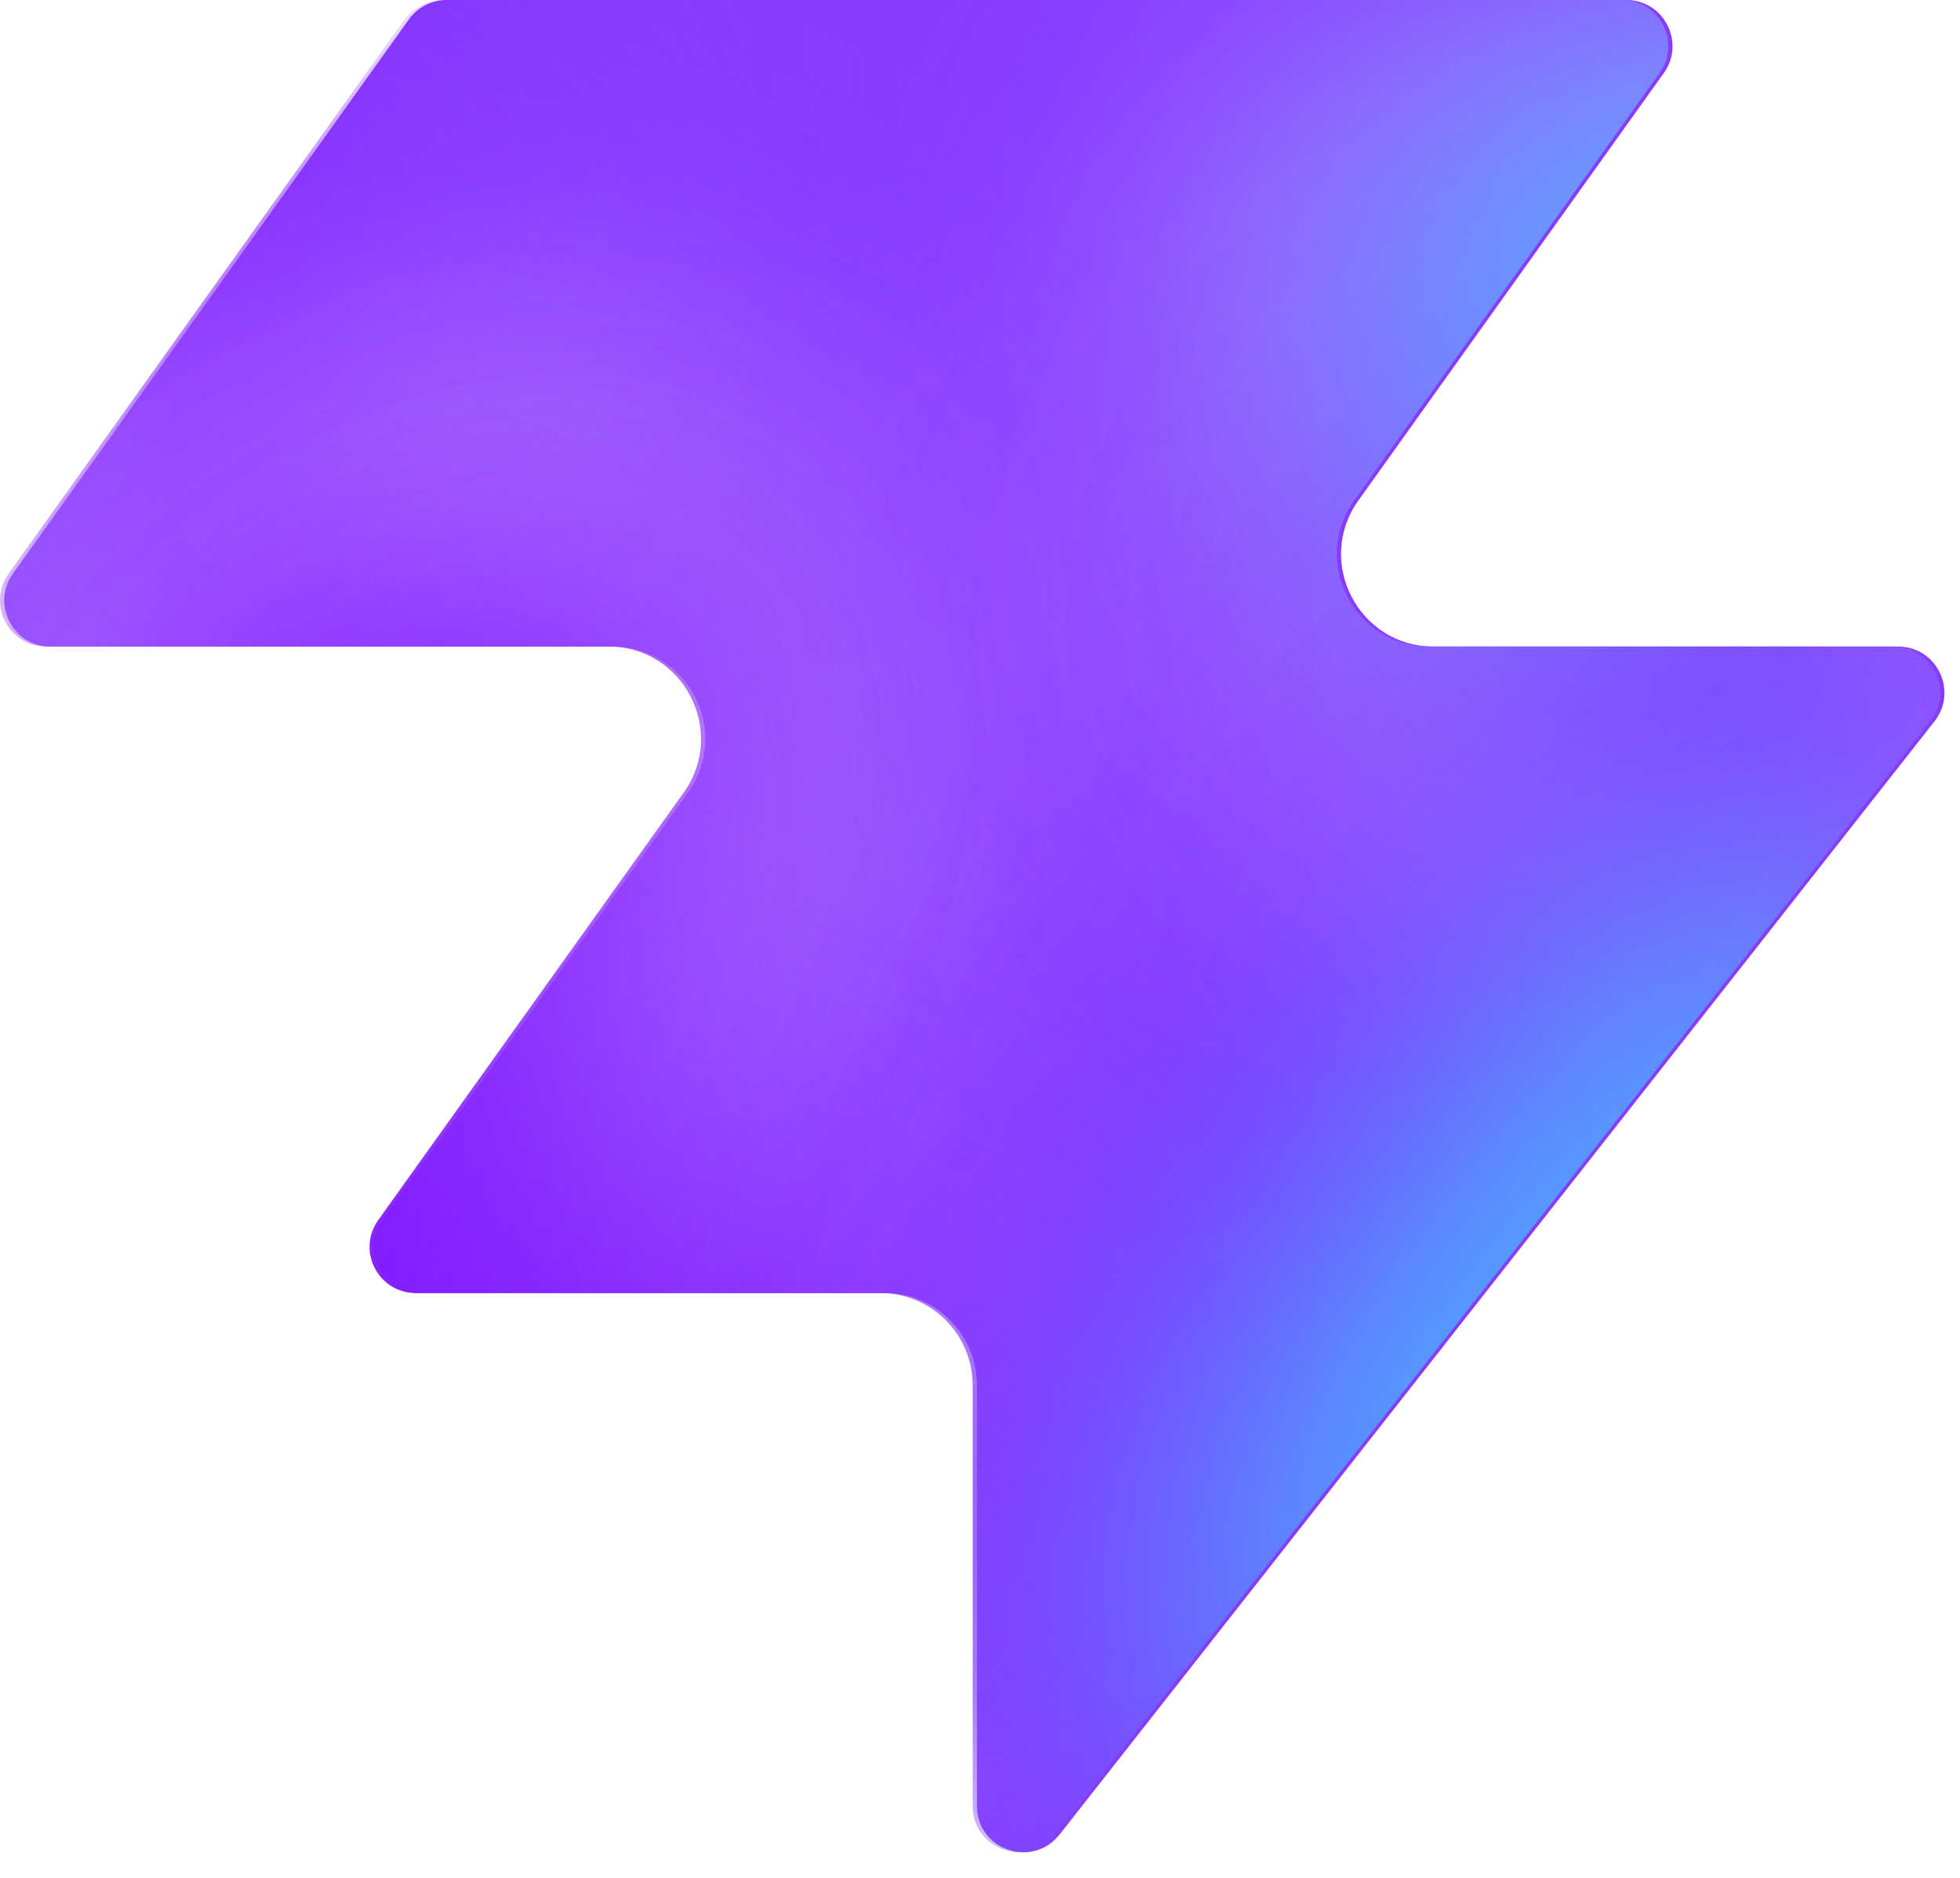
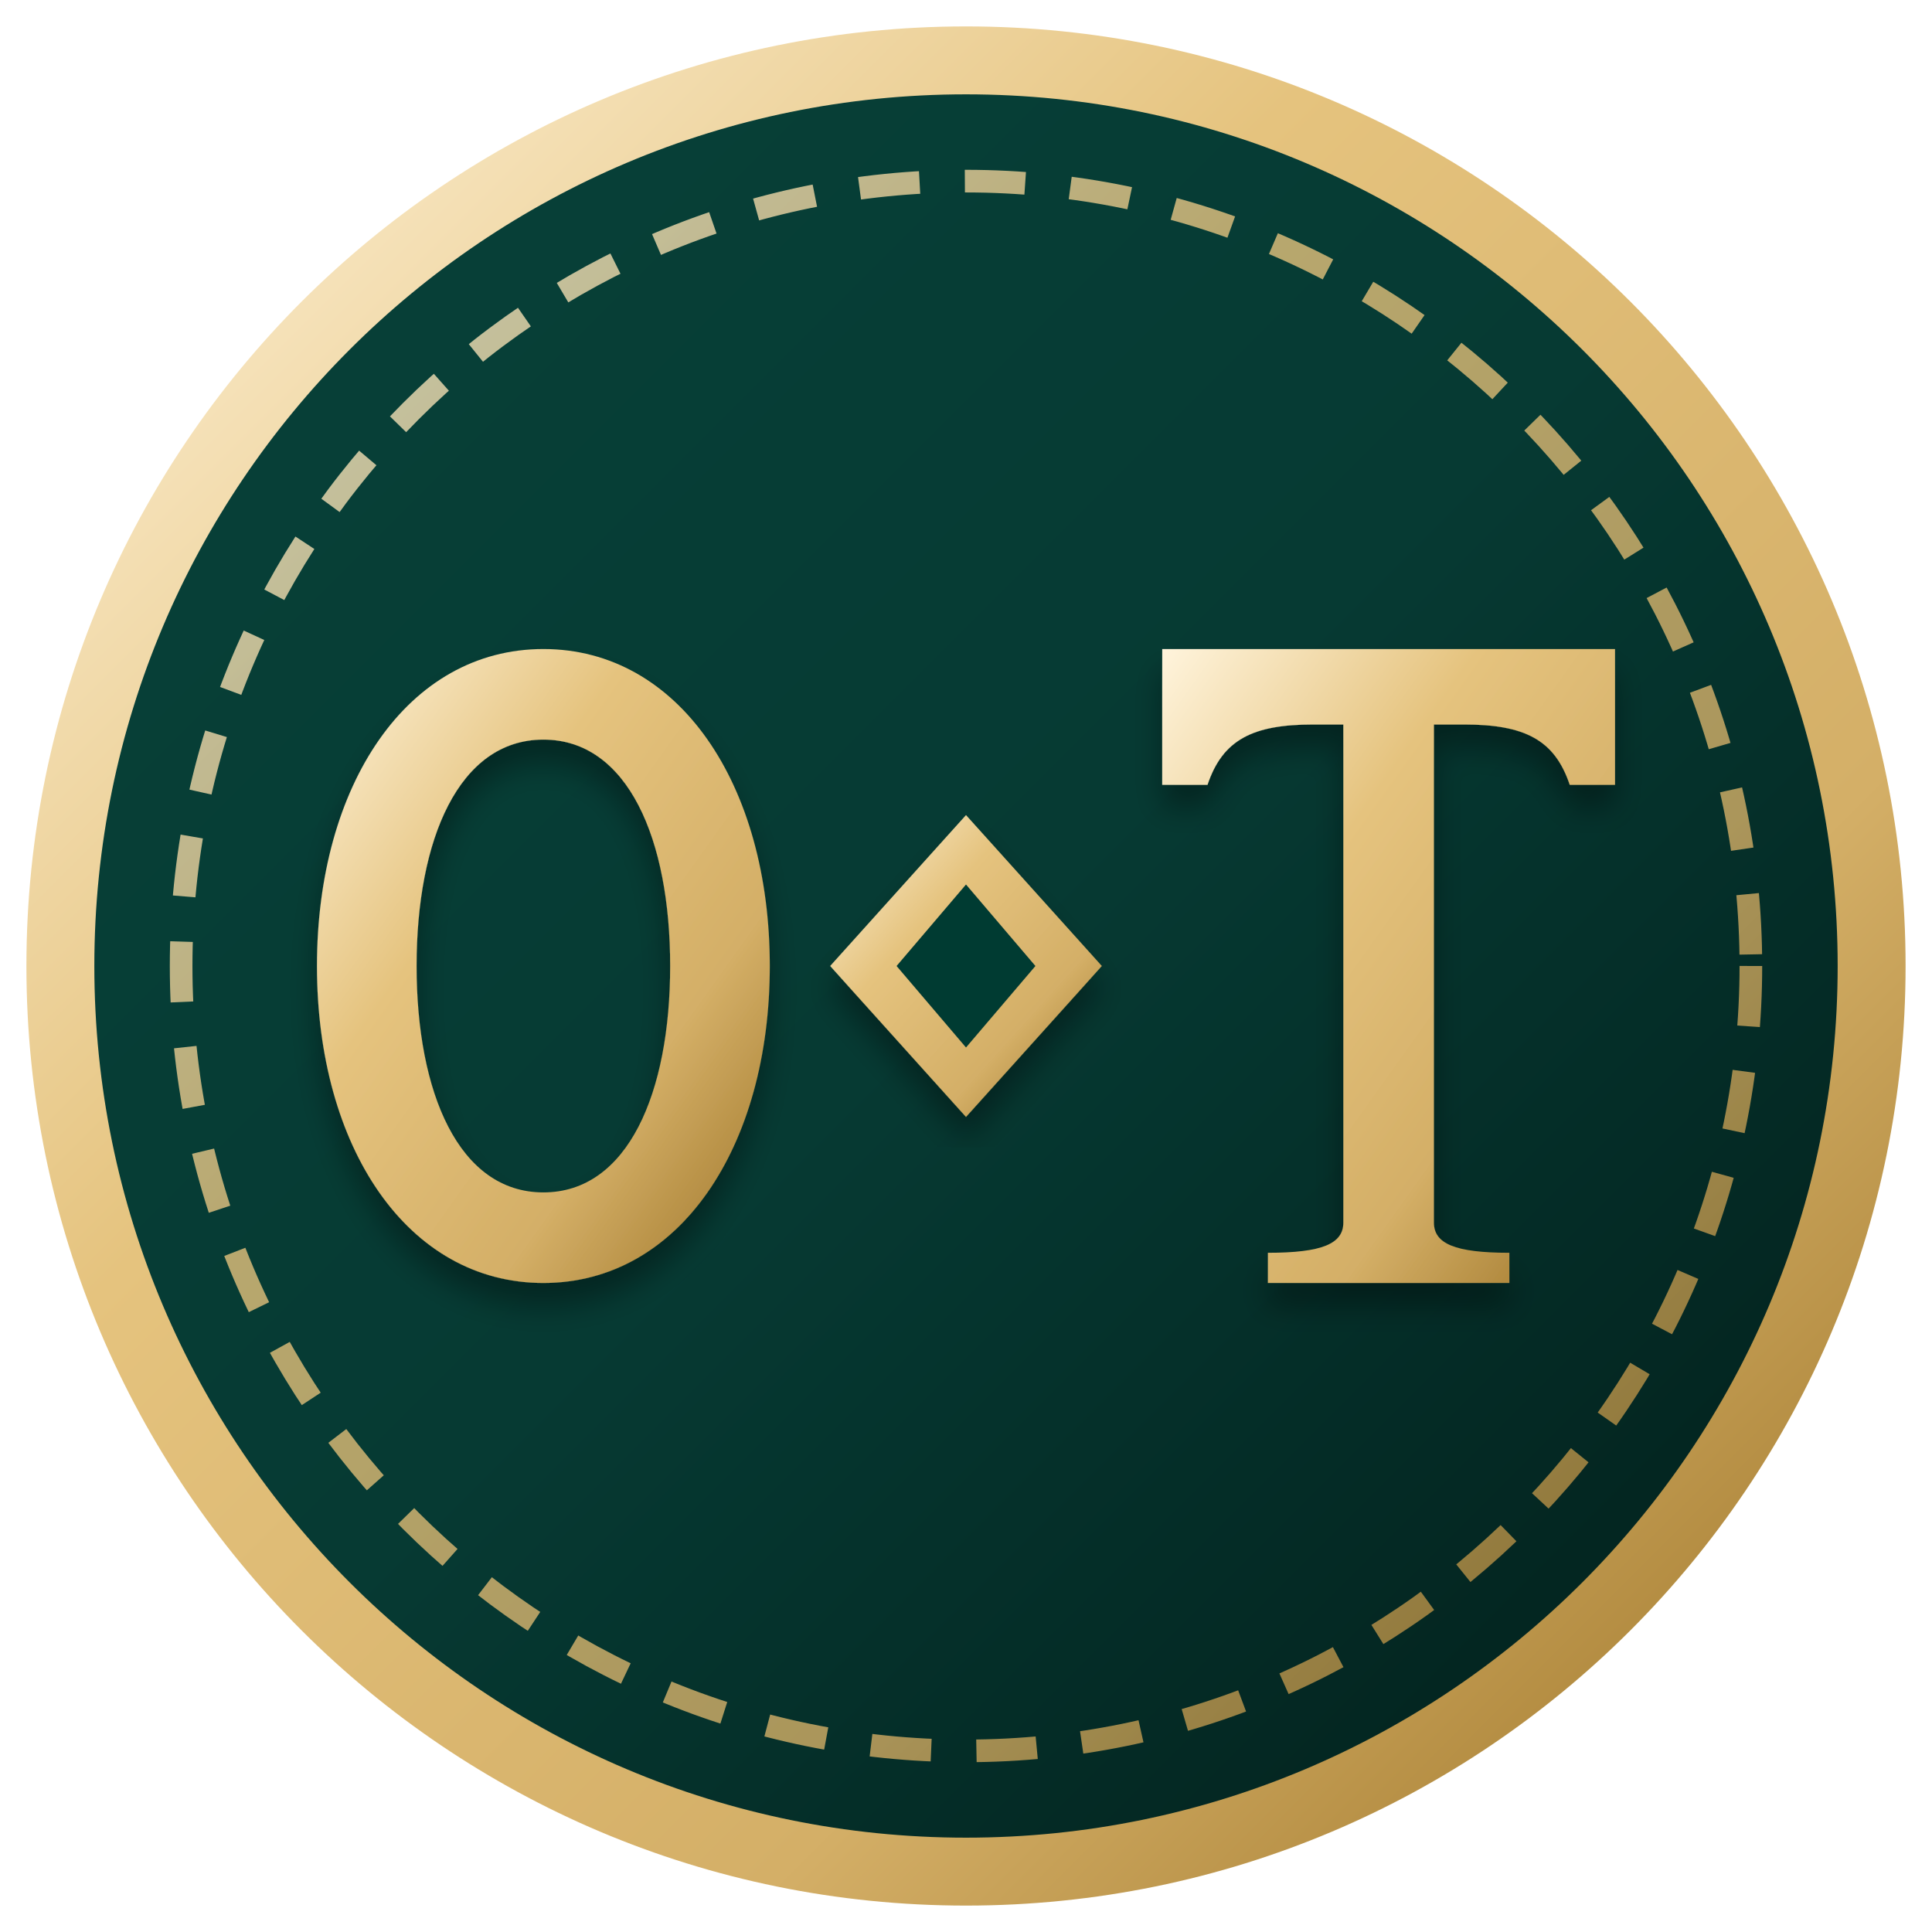
- <svg xmlns="http://www.w3.org/2000/svg" width="48" height="46" fill="none" viewBox="0 0 48 46">
-   <path fill="#863bff" d="M25.946 44.938c-.664.845-2.021.375-2.021-.698V33.937a2.26 2.26 0 0 0-2.262-2.262H10.287c-.92 0-1.456-1.04-.92-1.788l7.48-10.471c1.07-1.497 0-3.578-1.842-3.578H1.237c-.92 0-1.456-1.04-.92-1.788L10.013.474c.214-.297.556-.474.92-.474h28.894c.92 0 1.456 1.04.92 1.788l-7.48 10.471c-1.07 1.498 0 3.579 1.842 3.579h11.377c.943 0 1.473 1.088.89 1.83L25.947 44.94z" style="fill:#863bff;fill:color(display-p3 .525 .23 1);fill-opacity:1" />
-   <mask id="a" width="48" height="46" x="0" y="0" maskUnits="userSpaceOnUse" style="mask-type:alpha">
-     <path fill="#000" d="M25.842 44.938c-.664.844-2.021.375-2.021-.698V33.937a2.26 2.26 0 0 0-2.262-2.262H10.183c-.92 0-1.456-1.04-.92-1.788l7.48-10.471c1.07-1.498 0-3.579-1.842-3.579H1.133c-.92 0-1.456-1.04-.92-1.787L9.91.473c.214-.297.556-.474.92-.474h28.894c.92 0 1.456 1.04.92 1.788l-7.48 10.471c-1.07 1.498 0 3.578 1.842 3.578h11.377c.943 0 1.473 1.088.89 1.832L25.843 44.94z" style="fill:#000;fill-opacity:1" />
-   </mask>
-   <g mask="url(#a)">
-     <g filter="url(#b)">
-       <ellipse cx="5.508" cy="14.704" fill="#ede6ff" rx="5.508" ry="14.704" style="fill:#ede6ff;fill:color(display-p3 .927 .903 1);fill-opacity:1" transform="matrix(.00324 1 1 -.00324 -4.47 31.516)" />
-     </g>
-     <g filter="url(#c)">
-       <ellipse cx="10.399" cy="29.851" fill="#ede6ff" rx="10.399" ry="29.851" style="fill:#ede6ff;fill:color(display-p3 .927 .903 1);fill-opacity:1" transform="matrix(.00324 1 1 -.00324 -39.328 7.883)" />
-     </g>
-     <g filter="url(#d)">
-       <ellipse cx="5.508" cy="30.487" fill="#7e14ff" rx="5.508" ry="30.487" style="fill:#7e14ff;fill:color(display-p3 .492 .077 1);fill-opacity:1" transform="rotate(89.814 -25.913 -14.639)scale(1 -1)" />
-     </g>
-     <g filter="url(#e)">
-       <ellipse cx="5.508" cy="30.599" fill="#7e14ff" rx="5.508" ry="30.599" style="fill:#7e14ff;fill:color(display-p3 .492 .077 1);fill-opacity:1" transform="rotate(89.814 -32.644 -3.334)scale(1 -1)" />
-     </g>
-     <g filter="url(#f)">
-       <ellipse cx="5.508" cy="30.599" fill="#7e14ff" rx="5.508" ry="30.599" style="fill:#7e14ff;fill:color(display-p3 .492 .077 1);fill-opacity:1" transform="matrix(.00324 1 1 -.00324 -34.34 30.47)" />
-     </g>
-     <g filter="url(#g)">
-       <ellipse cx="14.072" cy="22.078" fill="#ede6ff" rx="14.072" ry="22.078" style="fill:#ede6ff;fill:color(display-p3 .927 .903 1);fill-opacity:1" transform="rotate(93.35 24.506 48.493)scale(-1 1)" />
-     </g>
-     <g filter="url(#h)">
-       <ellipse cx="3.47" cy="21.501" fill="#7e14ff" rx="3.47" ry="21.501" style="fill:#7e14ff;fill:color(display-p3 .492 .077 1);fill-opacity:1" transform="rotate(89.009 28.708 47.59)scale(-1 1)" />
-     </g>
-     <g filter="url(#i)">
-       <ellipse cx="3.47" cy="21.501" fill="#7e14ff" rx="3.47" ry="21.501" style="fill:#7e14ff;fill:color(display-p3 .492 .077 1);fill-opacity:1" transform="rotate(89.009 28.708 47.59)scale(-1 1)" />
-     </g>
-     <g filter="url(#j)">
-       <ellipse cx=".387" cy="8.972" fill="#7e14ff" rx="4.407" ry="29.108" style="fill:#7e14ff;fill:color(display-p3 .492 .077 1);fill-opacity:1" transform="rotate(39.51 .387 8.972)" />
-     </g>
-     <g filter="url(#k)">
-       <ellipse cx="47.523" cy="-6.092" fill="#7e14ff" rx="4.407" ry="29.108" style="fill:#7e14ff;fill:color(display-p3 .492 .077 1);fill-opacity:1" transform="rotate(37.892 47.523 -6.092)" />
-     </g>
-     <g filter="url(#l)">
-       <ellipse cx="41.412" cy="6.333" fill="#47bfff" rx="5.971" ry="9.665" style="fill:#47bfff;fill:color(display-p3 .28 .748 1);fill-opacity:1" transform="rotate(37.892 41.412 6.333)" />
-     </g>
-     <g filter="url(#m)">
-       <ellipse cx="-1.879" cy="38.332" fill="#7e14ff" rx="4.407" ry="29.108" style="fill:#7e14ff;fill:color(display-p3 .492 .077 1);fill-opacity:1" transform="rotate(37.892 -1.88 38.332)" />
-     </g>
-     <g filter="url(#n)">
-       <ellipse cx="-1.879" cy="38.332" fill="#7e14ff" rx="4.407" ry="29.108" style="fill:#7e14ff;fill:color(display-p3 .492 .077 1);fill-opacity:1" transform="rotate(37.892 -1.88 38.332)" />
-     </g>
-     <g filter="url(#o)">
-       <ellipse cx="35.651" cy="29.907" fill="#7e14ff" rx="4.407" ry="29.108" style="fill:#7e14ff;fill:color(display-p3 .492 .077 1);fill-opacity:1" transform="rotate(37.892 35.651 29.907)" />
-     </g>
-     <g filter="url(#p)">
-       <ellipse cx="38.418" cy="32.4" fill="#47bfff" rx="5.971" ry="15.297" style="fill:#47bfff;fill:color(display-p3 .28 .748 1);fill-opacity:1" transform="rotate(37.892 38.418 32.4)" />
-     </g>
-   </g>
+ <svg xmlns="http://www.w3.org/2000/svg" viewBox="0 0 64 64" width="64" height="64">
  <defs>
-     <filter id="b" width="60.045" height="41.654" x="-19.77" y="16.149" color-interpolation-filters="sRGB" filterUnits="userSpaceOnUse">
-       <feFlood flood-opacity="0" result="BackgroundImageFix" />
-       <feBlend in="SourceGraphic" in2="BackgroundImageFix" result="shape" />
-       <feGaussianBlur result="effect1_foregroundBlur_2002_17158" stdDeviation="7.659" />
-     </filter>
-     <filter id="c" width="90.34" height="51.437" x="-54.613" y="-7.533" color-interpolation-filters="sRGB" filterUnits="userSpaceOnUse">
-       <feFlood flood-opacity="0" result="BackgroundImageFix" />
-       <feBlend in="SourceGraphic" in2="BackgroundImageFix" result="shape" />
-       <feGaussianBlur result="effect1_foregroundBlur_2002_17158" stdDeviation="7.659" />
-     </filter>
-     <filter id="d" width="79.355" height="29.4" x="-49.64" y="2.03" color-interpolation-filters="sRGB" filterUnits="userSpaceOnUse">
-       <feFlood flood-opacity="0" result="BackgroundImageFix" />
-       <feBlend in="SourceGraphic" in2="BackgroundImageFix" result="shape" />
-       <feGaussianBlur result="effect1_foregroundBlur_2002_17158" stdDeviation="4.596" />
-     </filter>
-     <filter id="e" width="79.579" height="29.4" x="-45.045" y="20.029" color-interpolation-filters="sRGB" filterUnits="userSpaceOnUse">
-       <feFlood flood-opacity="0" result="BackgroundImageFix" />
-       <feBlend in="SourceGraphic" in2="BackgroundImageFix" result="shape" />
-       <feGaussianBlur result="effect1_foregroundBlur_2002_17158" stdDeviation="4.596" />
-     </filter>
-     <filter id="f" width="79.579" height="29.4" x="-43.513" y="21.178" color-interpolation-filters="sRGB" filterUnits="userSpaceOnUse">
-       <feFlood flood-opacity="0" result="BackgroundImageFix" />
-       <feBlend in="SourceGraphic" in2="BackgroundImageFix" result="shape" />
-       <feGaussianBlur result="effect1_foregroundBlur_2002_17158" stdDeviation="4.596" />
-     </filter>
-     <filter id="g" width="74.749" height="58.852" x="15.756" y="-17.901" color-interpolation-filters="sRGB" filterUnits="userSpaceOnUse">
-       <feFlood flood-opacity="0" result="BackgroundImageFix" />
-       <feBlend in="SourceGraphic" in2="BackgroundImageFix" result="shape" />
-       <feGaussianBlur result="effect1_foregroundBlur_2002_17158" stdDeviation="7.659" />
-     </filter>
-     <filter id="h" width="61.377" height="25.362" x="23.548" y="2.284" color-interpolation-filters="sRGB" filterUnits="userSpaceOnUse">
-       <feFlood flood-opacity="0" result="BackgroundImageFix" />
-       <feBlend in="SourceGraphic" in2="BackgroundImageFix" result="shape" />
-       <feGaussianBlur result="effect1_foregroundBlur_2002_17158" stdDeviation="4.596" />
-     </filter>
-     <filter id="i" width="61.377" height="25.362" x="23.548" y="2.284" color-interpolation-filters="sRGB" filterUnits="userSpaceOnUse">
-       <feFlood flood-opacity="0" result="BackgroundImageFix" />
-       <feBlend in="SourceGraphic" in2="BackgroundImageFix" result="shape" />
-       <feGaussianBlur result="effect1_foregroundBlur_2002_17158" stdDeviation="4.596" />
-     </filter>
-     <filter id="j" width="56.045" height="63.649" x="-27.636" y="-22.853" color-interpolation-filters="sRGB" filterUnits="userSpaceOnUse">
-       <feFlood flood-opacity="0" result="BackgroundImageFix" />
-       <feBlend in="SourceGraphic" in2="BackgroundImageFix" result="shape" />
-       <feGaussianBlur result="effect1_foregroundBlur_2002_17158" stdDeviation="4.596" />
-     </filter>
-     <filter id="k" width="54.814" height="64.646" x="20.116" y="-38.415" color-interpolation-filters="sRGB" filterUnits="userSpaceOnUse">
-       <feFlood flood-opacity="0" result="BackgroundImageFix" />
-       <feBlend in="SourceGraphic" in2="BackgroundImageFix" result="shape" />
-       <feGaussianBlur result="effect1_foregroundBlur_2002_17158" stdDeviation="4.596" />
-     </filter>
-     <filter id="l" width="33.541" height="35.313" x="24.641" y="-11.323" color-interpolation-filters="sRGB" filterUnits="userSpaceOnUse">
-       <feFlood flood-opacity="0" result="BackgroundImageFix" />
-       <feBlend in="SourceGraphic" in2="BackgroundImageFix" result="shape" />
-       <feGaussianBlur result="effect1_foregroundBlur_2002_17158" stdDeviation="4.596" />
-     </filter>
-     <filter id="m" width="54.814" height="64.646" x="-29.286" y="6.009" color-interpolation-filters="sRGB" filterUnits="userSpaceOnUse">
-       <feFlood flood-opacity="0" result="BackgroundImageFix" />
-       <feBlend in="SourceGraphic" in2="BackgroundImageFix" result="shape" />
-       <feGaussianBlur result="effect1_foregroundBlur_2002_17158" stdDeviation="4.596" />
-     </filter>
-     <filter id="n" width="54.814" height="64.646" x="-29.286" y="6.009" color-interpolation-filters="sRGB" filterUnits="userSpaceOnUse">
-       <feFlood flood-opacity="0" result="BackgroundImageFix" />
-       <feBlend in="SourceGraphic" in2="BackgroundImageFix" result="shape" />
-       <feGaussianBlur result="effect1_foregroundBlur_2002_17158" stdDeviation="4.596" />
-     </filter>
-     <filter id="o" width="54.814" height="64.646" x="8.244" y="-2.416" color-interpolation-filters="sRGB" filterUnits="userSpaceOnUse">
-       <feFlood flood-opacity="0" result="BackgroundImageFix" />
-       <feBlend in="SourceGraphic" in2="BackgroundImageFix" result="shape" />
-       <feGaussianBlur result="effect1_foregroundBlur_2002_17158" stdDeviation="4.596" />
-     </filter>
-     <filter id="p" width="39.409" height="43.623" x="18.713" y="10.588" color-interpolation-filters="sRGB" filterUnits="userSpaceOnUse">
-       <feFlood flood-opacity="0" result="BackgroundImageFix" />
-       <feBlend in="SourceGraphic" in2="BackgroundImageFix" result="shape" />
-       <feGaussianBlur result="effect1_foregroundBlur_2002_17158" stdDeviation="4.596" />
+     <linearGradient id="tealGrad" x1="0%" y1="0%" x2="100%" y2="100%">
+       <stop offset="0%" stop-color="#074239" />
+       <stop offset="50%" stop-color="#063A33" />
+       <stop offset="100%" stop-color="#021C18" />
+     </linearGradient>
+     <linearGradient id="goldGrad" x1="0%" y1="0%" x2="100%" y2="100%">
+       <stop offset="0%" stop-color="#FFF4DC" />
+       <stop offset="35%" stop-color="#E5C37E" />
+       <stop offset="70%" stop-color="#D4AF67" />
+       <stop offset="100%" stop-color="#9C7326" />
+     </linearGradient>
+     <filter id="goldShine" x="-10%" y="-10%" width="120%" height="120%">
+       <feDropShadow dx="0" dy="0.75" stdDeviation="0.5" flood-color="#000000" flood-opacity="0.35" />
    </filter>
  </defs>
+   <circle cx="32" cy="32" r="30" fill="url(#tealGrad)" stroke="url(#goldGrad)" stroke-width="2.25" />
+   <circle cx="32" cy="32" r="26" fill="none" stroke="url(#goldGrad)" stroke-width="0.75" stroke-dasharray="2 1.5" stroke-opacity="0.8" />
+   <path fill="url(#goldGrad)" fill-rule="evenodd" filter="url(#goldShine)" d="M 18,21.5 C 13.5,21.5 10.5,26 10.5,32 C 10.5,38 13.5,42.5 18,42.5 C 22.5,42.5 25.5,38 25.5,32 C 25.5,26 22.5,21.5 18,21.5 Z M 18,24.5 C 20.8,24.5 22.2,27.8 22.2,32 C 22.2,36.2 20.8,39.5 18,39.5 C 15.2,39.5 13.8,36.2 13.8,32 C 13.8,27.8 15.2,24.5 18,24.5 Z" />
+   <g filter="url(#goldShine)">
+     <polygon points="32,27 36.5,32 32,37 27.5,32" fill="url(#goldGrad)" />
+     <polygon points="32,29.3 34.3,32 32,34.7 29.7,32" fill="#063A33" />
+   </g>
+   <path fill="url(#goldGrad)" filter="url(#goldShine)" d="M 38.5,26 L 40,26 C 40.5,24.5 41.5,24 43.5,24 L 44.5,24 L 44.5,40.5 C 44.5,41.2 43.8,41.5 42,41.5 L 42,42.5 L 50,42.5 L 50,41.5 C 48.2,41.5 47.5,41.2 47.5,40.5 L 47.5,24 L 48.5,24 C 50.5,24 51.5,24.5 52,26 L 53.5,26 L 53.5,21.5 L 38.5,21.5 Z" />
</svg>
